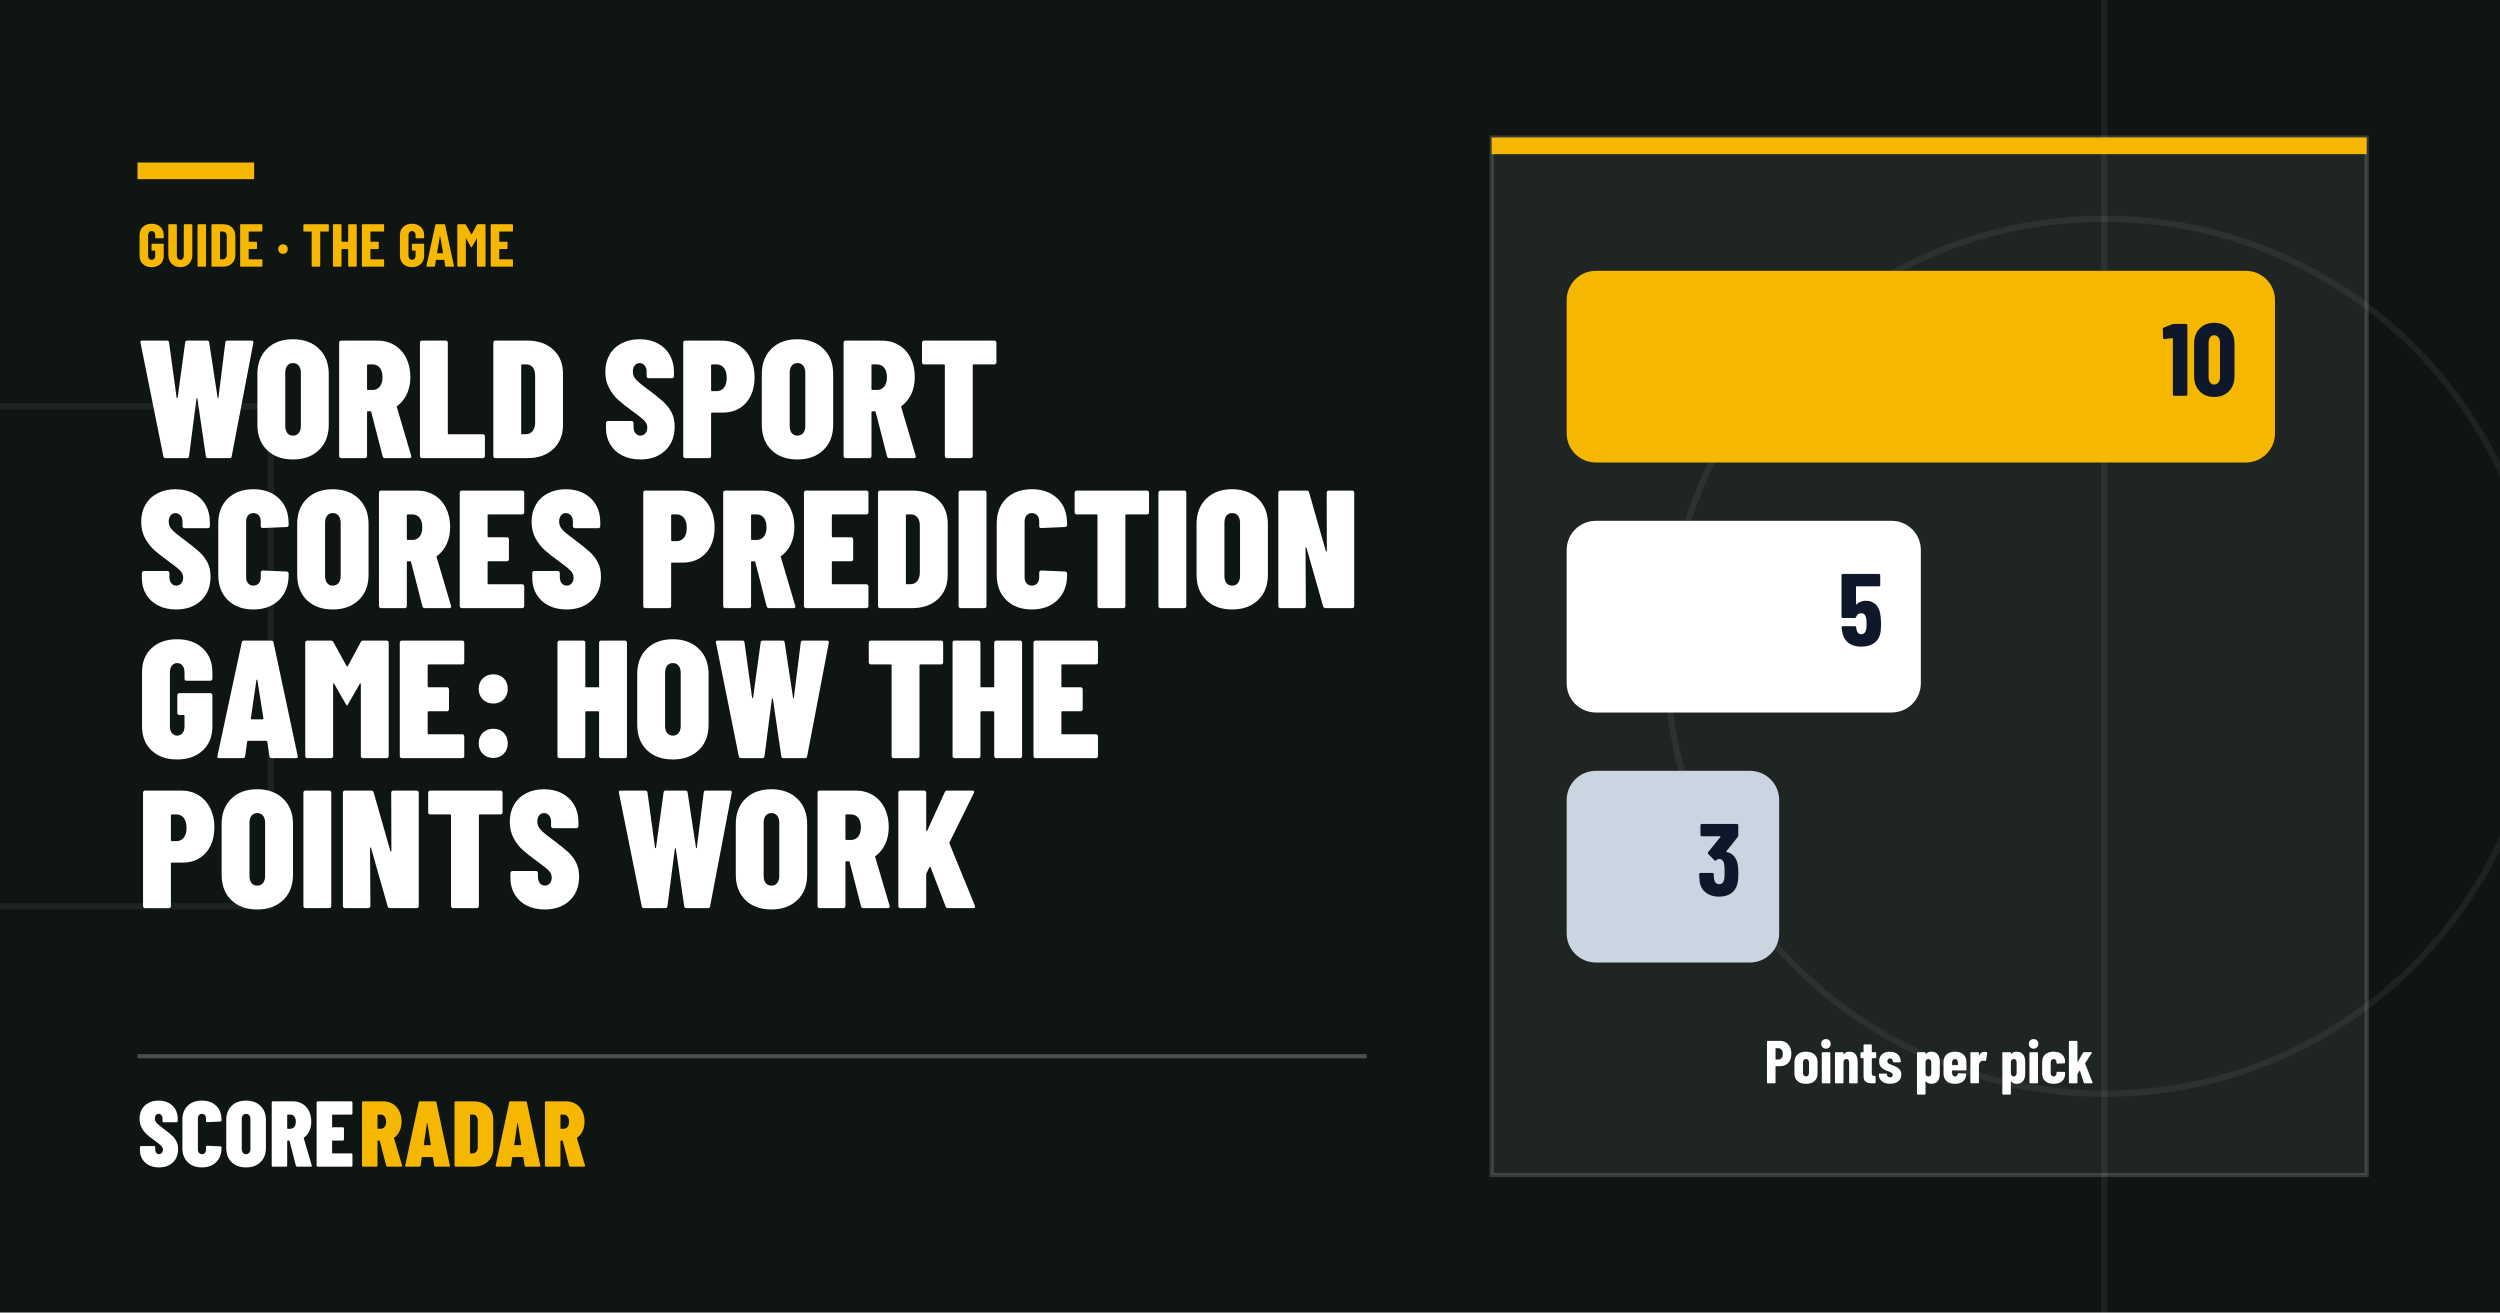
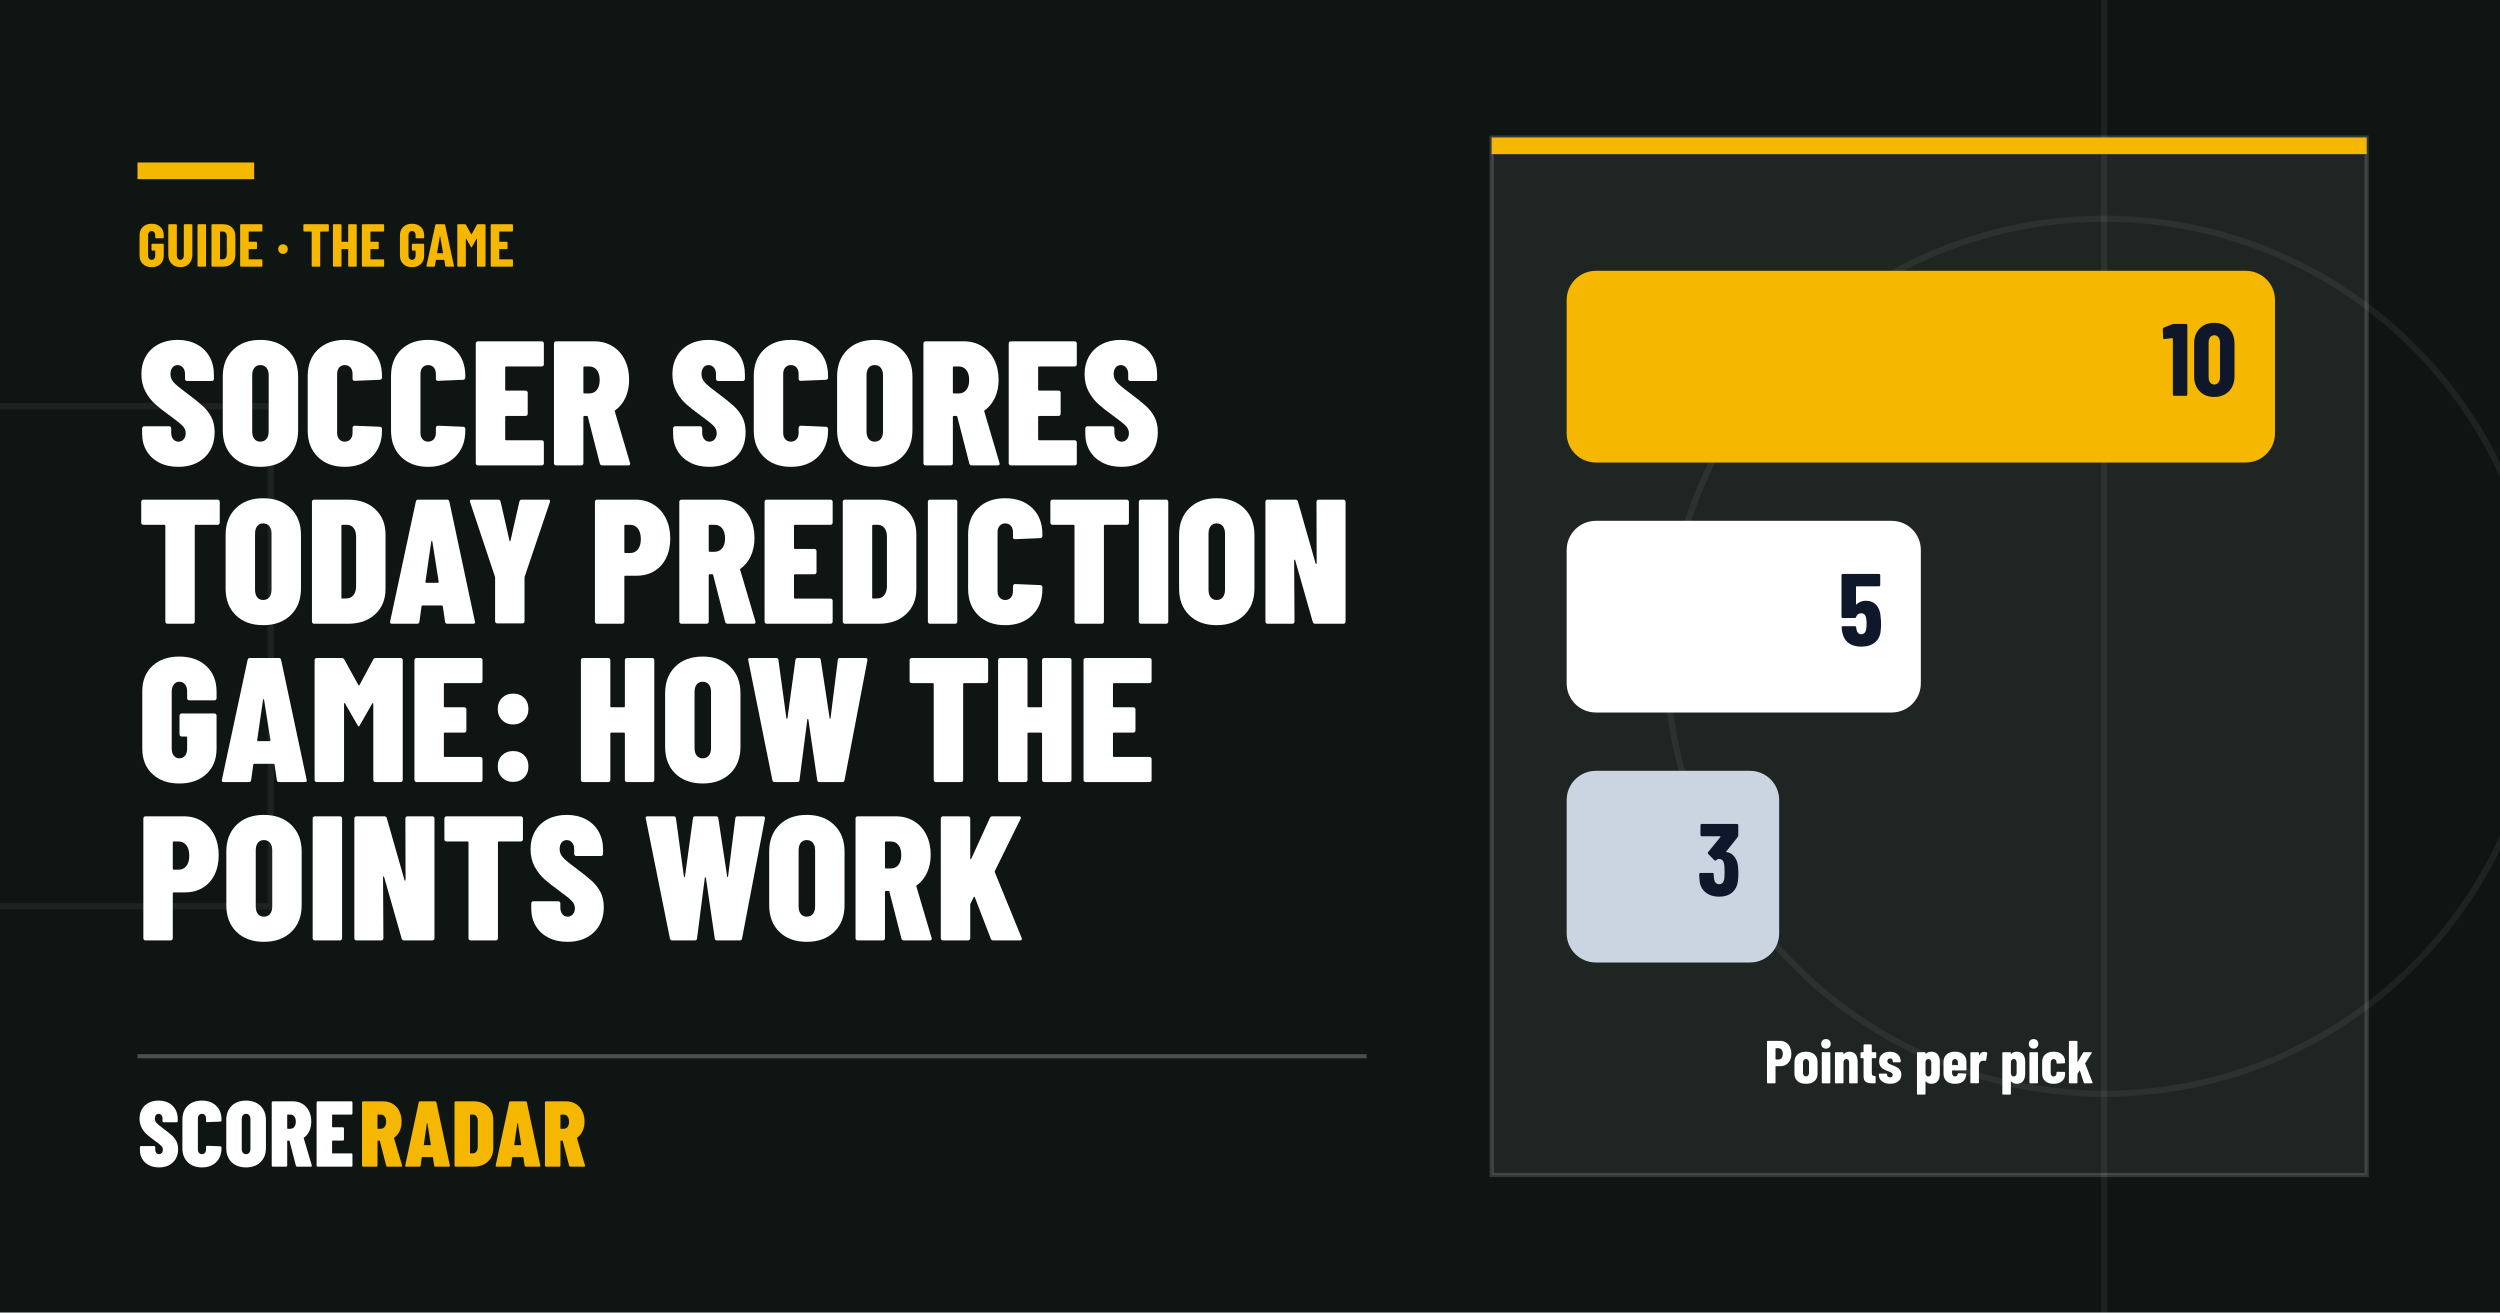
- <svg xmlns="http://www.w3.org/2000/svg" viewBox="0 0 1200 630" width="1200" height="630" role="img" aria-label="World Sport Scores Prediction Game: How the Points Work">
+ <svg xmlns="http://www.w3.org/2000/svg" viewBox="0 0 1200 630" width="1200" height="630" role="img" aria-label="Soccer Scores Today Prediction Game: How the Points Work">
  <defs>
    <path id="g2" d="M226 11Q138 11 84-44.5Q30-100 30-191L30-191L30-509Q30-600 84-655.5Q138-711 226-711L226-711Q284-711 329-686Q374-661 398.5-615Q423-569 423-509L423-509L423-191Q423-131 398.5-85Q374-39 329-14Q284 11 226 11L226 11ZM226-110Q251-110 266.5-130Q282-150 282-183L282-183L282-517Q282-550 266.5-570Q251-590 226-590L226-590Q201-590 186-570Q171-550 171-517L171-517L171-183Q171-150 186-130Q201-110 226-110L226-110Z" />
    <path id="g3" d="M278-522Q347-522 382.5-477.5Q418-433 418-355L418-355L418-160Q418-79 382-35.5Q346 8 278 8L278 8Q256 8 232-0.5Q208-9 188-31L188-31Q186-34 184-33Q182-32 182-29L182-29L182 174Q182 179 178.5 182.5Q175 186 170 186L170 186L53 186Q48 186 44.5 182.5Q41 179 41 174L41 174L41-502Q41-507 44.5-510.5Q48-514 53-514L53-514L170-514Q175-514 178.5-510.5Q182-507 182-502L182-502L182-486Q182-484 184-484L184-484Q188-484 192-489L192-489Q226-522 278-522L278-522ZM277-344Q277-370 264-386Q251-402 229-402L229-402Q208-402 195-386Q182-370 182-344L182-344L182-171Q182-145 195-129Q208-113 229-113L229-113Q251-113 264-129Q277-145 277-171L277-171L277-344Z" />
    <path id="g4" d="M221 8Q132 8 81.5-37Q31-82 31-160L31-160L31-354Q31-430 82-476Q133-522 221-522L221-522Q310-522 361-476Q412-430 412-354L412-354L412-160Q412-82 361.5-37Q311 8 221 8L221 8ZM221-114Q243-114 257-130Q271-146 271-171L271-171L271-344Q271-369 257-385Q243-401 221-401L221-401Q199-401 185.5-385Q172-369 172-344L172-344L172-171Q172-146 185.5-130Q199-114 221-114L221-114Z" />
    <path id="g5" d="M109-572Q75-572 52.5-594.5Q30-617 30-651L30-651Q30-686 52-708Q74-730 109-730L109-730Q144-730 165.5-708Q187-686 187-651L187-651Q187-617 165-594.5Q143-572 109-572L109-572ZM52 0Q47 0 43.5-3.5Q40-7 40-12L40-12L40-502Q40-507 43.5-510.5Q47-514 52-514L52-514L169-514Q174-514 177.5-510.5Q181-507 181-502L181-502L181-12Q181-7 177.5-3.5Q174 0 169 0L169 0L52 0Z" />
    <path id="g6" d="M277-522Q345-522 379-477Q413-432 413-351L413-351L413-12Q413-7 409.5-3.5Q406 0 401 0L401 0L284 0Q279 0 275.5-3.5Q272-7 272-12L272-12L272-340Q272-369 260.5-385Q249-401 227-401L227-401Q204-401 191.5-384.5Q179-368 179-338L179-338L179-12Q179-7 175.5-3.5Q172 0 167 0L167 0L50 0Q45 0 41.5-3.5Q38-7 38-12L38-12L38-502Q38-507 41.5-510.5Q45-514 50-514L50-514L167-514Q172-514 175.5-510.5Q179-507 179-502L179-502L179-483Q179-480 181.5-480Q184-480 188-484L188-484Q220-522 277-522L277-522Z" />
    <path id="g7" d="M272-427Q272-422 268.5-418.5Q265-415 260-415L260-415L204-415Q199-415 199-410L199-410L199-172Q199-143 210-132Q221-121 243-122L243-122L250-122Q255-122 258.5-118.5Q262-115 262-110L262-110L262-12Q262-7 258.5-3.5Q255 0 250 0L250 0L210 0Q137 0 100-24.5Q63-49 63-118L63-118L63-410Q63-415 58-415L58-415L25-415Q20-415 16.5-418.5Q13-422 13-427L13-427L13-502Q13-507 16.5-510.5Q20-514 25-514L25-514L58-514Q63-514 63-519L63-519L63-630Q63-635 66.5-638.5Q70-642 75-642L75-642L187-642Q192-642 195.5-638.5Q199-635 199-630L199-630L199-519Q199-514 204-514L204-514L260-514Q265-514 268.5-510.5Q272-507 272-502L272-502L272-427Z" />
    <path id="g8" d="M210 7Q125 7 74.5-33.5Q24-74 24-142L24-142L24-149Q24-154 27.5-157.5Q31-161 36-161L36-161L146-161Q151-161 154.5-157.5Q158-154 158-149L158-149L158-146Q158-125 173-111.5Q188-98 210-98L210-98Q230-98 241.5-109.5Q253-121 253-139L253-139Q253-161 234-173.5Q215-186 191.5-194.5Q168-203 159-206L159-206Q104-226 66.5-261.5Q29-297 29-364L29-364Q29-437 77-479Q125-521 205-521L205-521Q288-521 336.5-477Q385-433 385-358L385-358Q385-353 381.5-349.5Q378-346 373-346L373-346L266-346Q261-346 257.5-349.5Q254-353 254-358L254-358L254-366Q254-386 241.5-398.5Q229-411 209-411L209-411Q188-411 176-397.5Q164-384 164-366L164-366Q164-342 184.5-328.5Q205-315 247-299L247-299Q290-283 320.5-266.5Q351-250 373-219.5Q395-189 395-143L395-143Q395-74 344.5-33.5Q294 7 210 7L210 7Z" />
    <path id="g13" d="M233 8Q143 8 88.5-43.5Q34-95 34-181L34-181L34-519Q34-605 88.5-656.5Q143-708 233-708L233-708Q323-708 378-656Q433-604 433-518L433-518L433-480Q433-475 429.5-471.5Q426-468 421-468L421-468L304-468Q299-468 295.5-471.5Q292-475 292-480L292-480L292-520Q292-550 276-568.5Q260-587 233-587L233-587Q207-587 191-568.5Q175-550 175-520L175-520L175-180Q175-150 191-131.5Q207-113 233-113L233-113Q260-113 276-131.5Q292-150 292-180L292-180L292-260Q292-265 287-265L287-265L243-265Q238-265 234.5-268.5Q231-272 231-277L231-277L231-366Q231-371 234.5-374.5Q238-378 243-378L243-378L421-378Q426-378 429.5-374.5Q433-371 433-366L433-366L433-181Q433-95 378-43.5Q323 8 233 8L233 8Z" />
    <path id="g14" d="M240 8Q150 8 95.5-48.5Q41-105 41-199L41-199L41-688Q41-693 44.5-696.5Q48-700 53-700L53-700L170-700Q175-700 178.5-696.5Q182-693 182-688L182-688L182-185Q182-153 198-133Q214-113 240-113L240-113Q266-113 281.5-133Q297-153 297-185L297-185L297-688Q297-693 300.5-696.5Q304-700 309-700L309-700L426-700Q431-700 434.5-696.5Q438-693 438-688L438-688L438-199Q438-105 383.5-48.5Q329 8 240 8L240 8Z" />
    <path id="g15" d="M56 0Q51 0 47.5-3.5Q44-7 44-12L44-12L44-688Q44-693 47.5-696.5Q51-700 56-700L56-700L173-700Q178-700 181.5-696.5Q185-693 185-688L185-688L185-12Q185-7 181.5-3.5Q178 0 173 0L173 0L56 0Z" />
    <path id="g16" d="M56 0Q51 0 47.5-3.5Q44-7 44-12L44-12L44-688Q44-693 47.5-696.5Q51-700 56-700L56-700L237-700Q328-700 383-647Q438-594 438-506L438-506L438-194Q438-106 383-53Q328 0 237 0L237 0L56 0ZM185-126Q185-121 190-121L190-121L235-122Q262-123 279-145Q296-167 297-203L297-203L297-497Q297-535 280-557Q263-579 234-579L234-579L190-579Q185-579 185-574L185-574L185-126Z" />
    <path id="g17" d="M411-591Q411-586 407.5-582.5Q404-579 399-579L399-579L190-579Q185-579 185-574L185-574L185-416Q185-411 190-411L190-411L310-411Q315-411 318.5-407.5Q322-404 322-399L322-399L322-302Q322-297 318.5-293.5Q315-290 310-290L310-290L190-290Q185-290 185-285L185-285L185-126Q185-121 190-121L190-121L399-121Q404-121 407.5-117.5Q411-114 411-109L411-109L411-12Q411-7 407.5-3.5Q404 0 399 0L399 0L56 0Q51 0 47.5-3.5Q44-7 44-12L44-12L44-688Q44-693 47.5-696.5Q51-700 56-700L56-700L399-700Q404-700 407.5-696.5Q411-693 411-688L411-688L411-591Z" />
    <path id="g18" d="M113-211Q79-211 56.5-233.5Q34-256 34-290L34-290Q34-325 56-347Q78-369 113-369L113-369Q148-369 170-347Q192-325 192-290L192-290Q192-256 169.5-233.5Q147-211 113-211L113-211Z" />
    <path id="g20" d="M338 0Q326 0 325-11L325-11L309-107Q309-112 303-112L303-112L176-112Q170-112 170-107L170-107L154-11Q153 0 141 0L141 0L24 0Q11 0 14-13L14-13L161-689Q163-700 174-700L174-700L309-700Q320-700 322-689L322-689L468-13L469-9Q469 0 458 0L458 0L338 0ZM190-226Q190-221 194-221L194-221L284-221Q289-221 288-226L288-226L241-499Q240-502 238-502Q236-502 235-499L235-499L190-226Z" />
    <path id="g21" d="M432-700Q437-700 440.5-696.5Q444-693 444-688L444-688L444-591Q444-586 440.5-582.5Q437-579 432-579L432-579L307-579Q302-579 302-574L302-574L302-12Q302-7 298.5-3.5Q295 0 290 0L290 0L173 0Q168 0 164.5-3.5Q161-7 161-12L161-12L161-574Q161-579 156-579L156-579L36-579Q31-579 27.5-582.5Q24-586 24-591L24-591L24-688Q24-693 27.5-696.5Q31-700 36-700L36-700L432-700Z" />
    <path id="g24" d="M419-570Q419-565 415.5-561.5Q412-558 407-558L407-558L206-558Q201-558 201-553L201-553L201-427Q201-422 206-422L206-422L316-422Q321-422 324.5-418.5Q328-415 328-410L328-410L328-291Q328-286 324.5-282.5Q321-279 316-279L316-279L206-279Q201-279 201-274L201-274L201-147Q201-142 206-142L206-142L407-142Q412-142 415.5-138.5Q419-135 419-130L419-130L419-12Q419-7 415.5-3.5Q412 0 407 0L407 0L47 0Q42 0 38.5-3.5Q35-7 35-12L35-12L35-688Q35-693 38.5-696.5Q42-700 47-700L47-700L407-700Q412-700 415.5-696.5Q419-693 419-688L419-688L419-570Z" />
-     <path id="g25" d="M47 0Q42 0 38.5-3.5Q35-7 35-12L35-12L35-688Q35-693 38.5-696.5Q42-700 47-700L47-700L189-700Q194-700 197.5-696.5Q201-693 201-688L201-688L201-147Q201-142 206-142L206-142L410-142Q415-142 418.5-138.5Q422-135 422-130L422-130L422-12Q422-7 418.5-3.5Q415 0 410 0L410 0L47 0Z" />
    <path id="g26" d="M239 8Q142 8 84.5-48Q27-104 27-199L27-199L27-501Q27-595 84.5-651.5Q142-708 239-708L239-708Q335-708 393.5-651.5Q452-595 452-501L452-501L452-199Q452-104 393.5-48Q335 8 239 8L239 8ZM239-134Q261-134 273.5-149.5Q286-165 286-192L286-192L286-508Q286-535 273.5-550.5Q261-566 239-566L239-566Q217-566 205-550.5Q193-535 193-508L193-508L193-192Q193-165 205-149.5Q217-134 239-134L239-134Z" />
    <path id="g27" d="M308 0Q297 0 294-10L294-10L226-275Q225-279 221-279L221-279L206-279Q201-279 201-274L201-274L201-12Q201-7 197.5-3.5Q194 0 189 0L189 0L47 0Q42 0 38.5-3.5Q35-7 35-12L35-12L35-688Q35-693 38.5-696.5Q42-700 47-700L47-700L262-700Q320-700 365-672.5Q410-645 434.5-595.5Q459-546 459-483L459-483Q459-427 438.5-382.5Q418-338 381-311L381-311Q379-310 378-308.5Q377-307 378-305L378-305L464-14L465-10Q465 0 454 0L454 0L308 0ZM206-558Q201-558 201-553L201-553L201-411Q201-406 206-406L206-406L234-406Q261-406 277-426Q293-446 293-481L293-481Q293-518 277-538Q261-558 234-558L234-558L206-558Z" />
    <path id="g28" d="M338 0Q326 0 325-11L325-11L312-98Q312-103 306-103L306-103L198-103Q192-103 192-98L192-98L180-11Q179 0 167 0L167 0L25 0Q12 0 15-13L15-13L160-689Q162-700 173-700L173-700L336-700Q347-700 349-689L349-689L493-13L494-9Q494 0 483 0L483 0L338 0ZM214-236Q214-231 218-231L218-231L285-231Q289-231 289-236L289-236L253-464Q252-468 250-468Q248-468 247-464L247-464L214-236Z" />
    <path id="g29" d="M452-700Q457-700 460.5-696.5Q464-693 464-688L464-688L464-570Q464-565 460.5-561.5Q457-558 452-558L452-558L328-558Q323-558 323-553L323-553L323-12Q323-7 319.5-3.5Q316 0 311 0L311 0L169 0Q164 0 160.5-3.5Q157-7 157-12L157-12L157-553Q157-558 152-558L152-558L33-558Q28-558 24.5-561.5Q21-565 21-570L21-570L21-688Q21-693 24.5-696.5Q28-700 33-700L33-700L452-700Z" />
    <path id="g30" d="M47 0Q42 0 38.5-3.5Q35-7 35-12L35-12L35-688Q35-693 38.5-696.5Q42-700 47-700L47-700L189-700Q194-700 197.5-696.5Q201-693 201-688L201-688L201-12Q201-7 197.5-3.5Q194 0 189 0L189 0L47 0Z" />
    <path id="g31" d="M323-688Q323-693 326.5-696.5Q330-700 335-700L335-700L475-700Q480-700 483.5-696.5Q487-693 487-688L487-688L487-12Q487-7 483.5-3.5Q480 0 475 0L475 0L316 0Q305 0 302-10L302-10L203-358Q202-361 199.5-361.5Q197-362 197-358L197-358L199-12Q199-7 195.5-3.5Q192 0 187 0L187 0L47 0Q42 0 38.5-3.5Q35-7 35-12L35-12L35-688Q35-693 38.5-696.5Q42-700 47-700L47-700L204-700Q215-700 218-690L218-690L318-340Q319-337 321.5-337Q324-337 324-341L324-341L323-688Z" />
    <path id="g32" d="M236 8Q141 8 84-45.5Q27-99 27-189L27-189L27-512Q27-602 84-655Q141-708 236-708L236-708Q331-708 388.5-654Q446-600 446-510L446-510L446-473Q446-468 442.5-464.5Q439-461 434-461L434-461L292-461Q287-461 283.5-464.5Q280-468 280-473L280-473L280-512Q280-536 268-551Q256-566 236-566L236-566Q217-566 205-551Q193-536 193-512L193-512L193-188Q193-164 205-149Q217-134 236-134L236-134Q256-134 268-149Q280-164 280-188L280-188L280-252Q280-257 275-257L275-257L249-257Q244-257 240.5-260.5Q237-264 237-269L237-269L237-375Q237-380 240.5-383.5Q244-387 249-387L249-387L434-387Q439-387 442.5-383.5Q446-380 446-375L446-375L446-189Q446-99 388.5-45.5Q331 8 236 8L236 8Z" />
    <path id="g33" d="M230 8Q169 8 123-15.5Q77-39 51.5-81.5Q26-124 26-178L26-178L26-209Q26-214 29.5-217.5Q33-221 38-221L38-221L178-221Q183-221 186.5-217.5Q190-214 190-209L190-209L190-186Q190-162 201.5-148Q213-134 231-134L231-134Q249-134 260.5-147.5Q272-161 272-182L272-182Q272-205 254-223.5Q236-242 182-281L182-281Q132-317 100-345.5Q68-374 45-416.5Q22-459 22-515L22-515Q22-572 47.5-616Q73-660 119.5-684Q166-708 226-708L226-708Q287-708 333.5-683.5Q380-659 405.5-614.5Q431-570 431-512L431-512L431-488Q431-483 427.5-479.5Q424-476 419-476L419-476L280-476Q275-476 271.5-479.5Q268-483 268-488L268-488L268-516Q268-538 256-552Q244-566 226-566L226-566Q208-566 197-552Q186-538 186-515L186-515Q186-490 203-470Q220-450 272-412L272-412Q335-365 367-336Q399-307 417-271.5Q435-236 435-188L435-188Q435-98 378.5-45Q322 8 230 8L230 8Z" />
    <path id="g36" d="M151-325Q113-325 88.5-349.5Q64-374 64-412L64-412Q64-451 88.5-475Q113-499 151-499L151-499Q189-499 213-475Q237-451 237-412L237-412Q237-374 212.5-349.5Q188-325 151-325L151-325ZM151-1Q113-1 88.5-25.5Q64-50 64-88L64-88Q64-127 88.5-151Q113-175 151-175L151-175Q189-175 213-151Q237-127 237-88L237-88Q237-50 212.5-25.5Q188-1 151-1L151-1Z" />
    <path id="g37" d="M283-688Q283-693 286.5-696.5Q290-700 295-700L295-700L437-700Q442-700 445.5-696.5Q449-693 449-688L449-688L449-12Q449-7 445.5-3.5Q442 0 437 0L437 0L295 0Q290 0 286.5-3.5Q283-7 283-12L283-12L283-274Q283-279 278-279L278-279L206-279Q201-279 201-274L201-274L201-12Q201-7 197.5-3.5Q194 0 189 0L189 0L47 0Q42 0 38.5-3.5Q35-7 35-12L35-12L35-688Q35-693 38.5-696.5Q42-700 47-700L47-700L189-700Q194-700 197.5-696.5Q201-693 201-688L201-688L201-427Q201-422 206-422L206-422L278-422Q283-422 283-427L283-427L283-688Z" />
    <path id="g38" d="M167 0Q156 0 154-11L154-11L18-687L17-691Q17-700 28-700L28-700L175-700Q187-700 188-689L188-689L233-360Q234-357 236-357Q238-357 239-360L239-360L284-689Q285-700 297-700L297-700L414-700Q426-700 427-689L427-689L477-360Q478-357 480-357Q482-357 482-360L482-360L523-689Q524-700 535-700L535-700L679-700Q692-700 690-687L690-687L561-11Q560 0 548 0L548 0L420 0Q408 0 407-11L407-11L357-353Q356-356 353.5-356Q351-356 351-353L351-353L307-11Q306 0 295 0L295 0L167 0Z" />
+     <path id="g39" d="M174-2Q169-2 165.5-5.5Q162-9 162-14L162-14L162-260L161-266L21-686Q20-688 20-691L20-691Q20-700 30-700L30-700L180-700Q190-700 193-689L193-689L243-469Q244-465 246-465Q248-465 249-469L249-469L299-689Q302-700 312-700L312-700L462-700Q468-700 470.5-696.5Q473-693 471-686L471-686L329-266L328-260L328-14Q328-9 324.5-5.5Q321-2 316-2L316-2L174-2Z" />
    <path id="g40" d="M47 0Q42 0 38.5-3.5Q35-7 35-12L35-12L35-688Q35-693 38.5-696.5Q42-700 47-700L47-700L189-700Q194-700 197.5-696.5Q201-693 201-688L201-688L201-462Q201-458 203-458Q205-458 207-461L207-461L312-691Q316-700 326-700L326-700L476-700Q483-700 485.5-696.5Q488-693 485-686L485-686L340-392Q339-388 339-386L339-386L491-14Q492-12 492-8L492-8Q492 0 482 0L482 0L331 0Q320 0 317-9L317-9L227-243Q226-246 224-246Q222-246 220-243L220-243L202-207Q201-205 201-201L201-201L201-12Q201-7 197.5-3.5Q194 0 189 0L189 0L47 0Z" />
    <path id="g41" d="M236 8Q141 8 84-48Q27-104 27-197L27-197L27-504Q27-598 84-653Q141-708 236-708L236-708Q331-708 388.5-653Q446-598 446-504L446-504L446-495Q446-490 442.5-486.5Q439-483 434-483L434-483L292-477Q280-477 280-489L280-489L280-516Q280-539 268-552.5Q256-566 236-566L236-566Q217-566 205-552.5Q193-539 193-516L193-516L193-183Q193-161 205-147.5Q217-134 236-134L236-134Q256-134 268-147.5Q280-161 280-183L280-183L280-212Q280-217 283.5-220.5Q287-224 292-224L292-224L434-218Q439-218 442.5-214.5Q446-211 446-206L446-206L446-197Q446-104 388.5-48Q331 8 236 8L236 8Z" />
    <path id="g42" d="M47 0Q42 0 38.5-3.5Q35-7 35-12L35-12L35-688Q35-693 38.5-696.5Q42-700 47-700L47-700L238-700Q334-700 392-646Q450-592 450-503L450-503L450-197Q450-108 392-54Q334 0 238 0L238 0L47 0ZM201-147Q201-142 206-142L206-142L234-143Q255-144 269-161.5Q283-179 284-208L284-208L284-492Q284-522 270-540Q256-558 233-558L233-558L206-558Q201-558 201-553L201-553L201-147Z" />
    <path id="g56" d="M268-520Q295-520 310-510L310-510Q318-505 316-495L316-495L297-378Q296-367 283-370L283-370Q272-374 256-374L256-374Q241-374 230-370L230-370Q207-366 193-342.5Q179-319 179-288L179-288L179-13Q179-8 175.5-4.5Q172-1 167-1L167-1L50-1Q45-1 41.5-4.5Q38-8 38-13L38-13L38-502Q38-507 41.5-510.5Q45-514 50-514L50-514L167-514Q172-514 175.5-510.5Q179-507 179-502L179-502L179-463Q179-459 180.5-458.5Q182-458 184-461L184-461Q211-520 268-520L268-520Z" />
    <path id="g59" d="M412-280Q416-242 416-218L416-218Q416-185 413-155L413-155Q409-78 358.5-35Q308 8 223 8L223 8Q143 8 94-32Q45-72 35-151L35-151L32-179Q32-191 44-191L44-191L161-191Q173-191 174-179L174-179Q174-173 176-163L176-163Q185-113 223-113L223-113Q243-113 255.5-126.5Q268-140 272-164L272-164Q275-190 275-219L275-219Q275-240 271-270L271-270Q267-293 254.5-305Q242-317 223-317L223-317Q185-317 174-282L174-282Q171-271 161-271L161-271L43-271Q38-271 34.5-274.5Q31-278 31-283L31-283L31-688Q31-693 34.5-696.5Q38-700 43-700L43-700L396-700Q401-700 404.5-696.5Q408-693 408-688L408-688L408-591Q408-586 404.5-582.5Q401-579 396-579L396-579L177-579Q172-579 172-574L172-574L172-406Q172-403 174-402Q176-401 178-404L178-404Q195-421 218-430Q241-439 267-439L267-439Q331-439 369.5-397Q408-355 412-280L412-280Z" />
    <path id="g60" d="M100-697Q108-700 115-700L115-700L236-700Q241-700 244.5-696.5Q248-693 248-688L248-688L248-12Q248-7 244.5-3.5Q241 0 236 0L236 0L119 0Q114 0 110.5-3.5Q107-7 107-12L107-12L107-558Q107-562 102-562L102-562L25-553L23-553Q12-553 12-564L12-564L9-650Q9-660 18-664L18-664L100-697Z" />
    <path id="g95" d="M409-225Q409-220 405.5-216.5Q402-213 397-213L397-213L177-213Q172-213 172-208L172-208L172-171Q172-146 185.5-129.5Q199-113 220-113L220-113Q239-113 251-125.5Q263-138 267-157L267-157Q270-167 280-167L280-167L395-161Q400-161 403.5-157.5Q407-154 406-148L406-148Q399-71 352.5-31.5Q306 8 220 8L220 8Q131 8 81-36.5Q31-81 31-160L31-160L31-354Q31-430 81.5-476Q132-522 220-522L220-522Q308-522 358.5-476Q409-430 409-354L409-354L409-225ZM220-401Q199-401 185.5-385Q172-369 172-344L172-344L172-305Q172-300 177-300L177-300L263-300Q268-300 268-305L268-305L268-344Q268-369 254.5-385Q241-401 220-401L220-401Z" />
    <path id="g97" d="M220 8Q132 8 81.5-37Q31-82 31-160L31-160L31-354Q31-430 81.5-476Q132-522 220-522L220-522Q308-522 358.5-477Q409-432 409-360L409-360L409-342Q409-337 405.5-333.5Q402-330 397-330L397-330L280-325Q268-325 268-337L268-337L268-349Q268-371 254.5-386Q241-401 220-401L220-401Q198-401 185-385Q172-369 172-343L172-343L172-171Q172-145 185-129Q198-113 220-113L220-113Q241-113 254.5-128.5Q268-144 268-165L268-165L268-178Q268-183 271.5-186.5Q275-190 280-190L280-190L397-189Q402-189 405.5-185.5Q409-182 409-177L409-177L409-154Q409-80 358.5-36Q308 8 220 8L220 8Z" />
    <path id="g103" d="M295-688Q295-693 298.5-696.5Q302-700 307-700L307-700L424-700Q429-700 432.5-696.5Q436-693 436-688L436-688L436-12Q436-7 432.5-3.5Q429 0 424 0L424 0L307 0Q302 0 298.5-3.5Q295-7 295-12L295-12L295-285Q295-290 290-290L290-290L190-290Q185-290 185-285L185-285L185-12Q185-7 181.5-3.5Q178 0 173 0L173 0L56 0Q51 0 47.5-3.5Q44-7 44-12L44-12L44-688Q44-693 47.5-696.5Q51-700 56-700L56-700L173-700Q178-700 181.5-696.5Q185-693 185-688L185-688L185-416Q185-411 190-411L190-411L290-411Q295-411 295-416L295-416L295-688Z" />
    <path id="g120" d="M399-296Q404-258 404-222L404-222Q404-178 400-147L400-147Q392-75 344.5-33.5Q297 8 217 8L217 8Q134 8 82-36Q30-80 26-153L26-153Q23-180 23-211L23-211Q23-223 35-223L35-223L152-223Q164-223 164-211L164-211Q164-188 167-168L167-168Q170-142 183-127.5Q196-113 217-113L217-113Q237-113 250-127Q263-141 267-165L267-165Q270-200 270-237L270-237Q270-284 265-311L265-311Q261-334 248.5-346.5Q236-359 217-359L217-359Q202-359 187-346L187-346Q181-342 179-342L179-342Q175-342 170-347L170-347L110-408Q106-412 106-417L106-417Q106-421 109-425L109-425L230-574Q232-576 231-578Q230-580 227-580L227-580L47-580Q42-580 38.5-583.5Q35-587 35-592L35-592L35-688Q35-693 38.5-696.5Q42-700 47-700L47-700L391-700Q396-700 399.5-696.5Q403-693 403-688L403-688L403-588Q403-580 398-573L398-573L286-432Q285-430 285-428Q285-426 287-426L287-426Q331-422 361.5-386Q392-350 399-296L399-296Z" />
    <path id="g123" d="M364-692Q368-700 379-700L379-700L495-700Q500-700 503.5-696.5Q507-693 507-688L507-688L507-12Q507-7 503.5-3.5Q500 0 495 0L495 0L378 0Q373 0 369.5-3.5Q366-7 366-12L366-12L366-461Q366-465 364-465Q362-465 360-462L360-462L282-324Q277-316 274-316L274-316Q271-316 266-324L266-324L188-462Q186-465 184-465Q182-465 182-461L182-461L182-12Q182-7 178.5-3.5Q175 0 170 0L170 0L53 0Q48 0 44.5-3.5Q41-7 41-12L41-12L41-688Q41-693 44.5-696.5Q48-700 53-700L53-700L168-700Q178-700 183-692L183-692L272-533Q275-529 278-533L278-533L364-692Z" />
    <path id="g125" d="M361-692Q365-700 376-700L376-700L515-700Q520-700 523.5-696.5Q527-693 527-688L527-688L527-12Q527-7 523.5-3.5Q520 0 515 0L515 0L373 0Q368 0 364.5-3.5Q361-7 361-12L361-12L361-441Q361-445 359-445.5Q357-446 355-443L355-443L285-321Q281-313 279-313L279-313Q277-313 272-321L272-321L202-443Q200-446 198-446Q196-446 196-442L196-442L196-12Q196-7 192.5-3.5Q189 0 184 0L184 0L42 0Q37 0 33.5-3.5Q30-7 30-12L30-12L30-688Q30-693 33.5-696.5Q37-700 42-700L42-700L182-700Q192-700 197-692L197-692L277-547Q280-543 283-547L283-547L361-692Z" />
    <path id="g142" d="M257-701Q312-701 355-674Q398-647 421.5-598.5Q445-550 445-488L445-488Q445-395 395-339Q345-283 264-283L264-283L189-283Q184-283 184-278L184-278L184-12Q184-7 180.5-3.5Q177 0 172 0L172 0L55 0Q50 0 46.5-3.5Q43-7 43-12L43-12L43-689Q43-694 46.5-697.5Q50-701 55-701L55-701L257-701ZM233-393Q265-393 284.5-417.5Q304-442 304-485L304-485Q304-529 284.5-554Q265-579 233-579L233-579L189-579Q184-579 184-574L184-574L184-398Q184-393 189-393L189-393L233-393Z" />
    <path id="g144" d="M261-700Q319-700 363.5-672.5Q408-645 433-595Q458-545 458-481L458-481Q458-418 434.5-370.5Q411-323 368-297Q325-271 269-271L269-271L204-271Q199-271 199-266L199-266L199-12Q199-7 195.5-3.5Q192 0 187 0L187 0L45 0Q40 0 36.5-3.5Q33-7 33-12L33-12L33-688Q33-693 36.5-696.5Q40-700 45-700L45-700L261-700ZM232-399Q259-399 275.5-419.5Q292-440 292-477L292-477Q292-516 275.5-537Q259-558 232-558L232-558L204-558Q199-558 199-553L199-553L199-404Q199-399 204-399L204-399L232-399Z" />
    <path id="g157" d="M50 0Q45 0 41.5-3.5Q38-7 38-12L38-12L38-688Q38-693 41.5-696.5Q45-700 50-700L50-700L167-700Q172-700 175.5-696.5Q179-693 179-688L179-688L179-357Q179-353 181-352.5Q183-352 185-355L185-355L272-506Q276-514 287-514L287-514L407-514Q414-514 416.5-510Q419-506 415-500L415-500L307-332Q305-328 306-325L306-325L428-14Q429-12 429-9L429-9Q429 0 418 0L418 0L297 0Q287 0 284-10L284-10L220-208Q219-211 217-211.5Q215-212 214-209L214-209L181-157Q179-153 179-151L179-151L179-12Q179-7 175.5-3.5Q172 0 167 0L167 0L50 0Z" />
  </defs>
  <rect width="1200" height="630" fill="#0e1512" />
  <g fill="none" stroke="#fff" stroke-opacity="0.06" stroke-width="3">
    <circle cx="1010" cy="315" r="210" />
    <line x1="1010" y1="0" x2="1010" y2="630" />
    <rect x="-40" y="195" width="170" height="240" />
  </g>
  <rect x="66" y="78" width="56" height="8" fill="#f5b700" />
  <g fill="#f5b700" transform="translate(66 128) scale(0.0291)">
    <use href="#g13" x="0" />
    <use href="#g14" x="467" />
    <use href="#g15" x="946" />
    <use href="#g16" x="1176" />
    <use href="#g17" x="1649" />
    <use href="#g18" x="2287" />
    <use href="#g21" x="2712" />
    <use href="#g103" x="3180" />
    <use href="#g17" x="3657" />
    <use href="#g13" x="4295" />
    <use href="#g20" x="4752" />
    <use href="#g123" x="5234" />
    <use href="#g17" x="5782" />
  </g>
-   <g fill="#fff" transform="translate(66 219.9) scale(0.0806)">
-     <use href="#g38" x="0" />
-     <use href="#g26" x="687" />
-     <use href="#g27" x="1166" />
-     <use href="#g25" x="1647" />
-     <use href="#g42" x="2084" />
-     <use href="#g33" x="2764" />
-     <use href="#g144" x="3217" />
-     <use href="#g26" x="3691" />
-     <use href="#g27" x="4170" />
-     <use href="#g29" x="4651" />
+   <g fill="#fff" transform="translate(66 223.4) scale(0.0851)">
+     <use href="#g33" x="0" />
+     <use href="#g26" x="454" />
+     <use href="#g41" x="933" />
+     <use href="#g41" x="1403" />
+     <use href="#g24" x="1873" />
+     <use href="#g27" x="2314" />
+     <use href="#g33" x="2995" />
+     <use href="#g41" x="3449" />
+     <use href="#g26" x="3919" />
+     <use href="#g27" x="4398" />
+     <use href="#g24" x="4879" />
+     <use href="#g33" x="5320" />
  </g>
-   <g fill="#fff" transform="translate(66 291.9) scale(0.0806)">
-     <use href="#g33" x="0" />
-     <use href="#g41" x="454" />
-     <use href="#g26" x="924" />
-     <use href="#g27" x="1403" />
-     <use href="#g24" x="1884" />
-     <use href="#g33" x="2325" />
-     <use href="#g144" x="2979" />
-     <use href="#g27" x="3453" />
-     <use href="#g24" x="3934" />
-     <use href="#g42" x="4375" />
-     <use href="#g30" x="4855" />
-     <use href="#g41" x="5090" />
-     <use href="#g29" x="5560" />
-     <use href="#g30" x="6045" />
-     <use href="#g26" x="6280" />
-     <use href="#g31" x="6759" />
+   <g fill="#fff" transform="translate(66 299.4) scale(0.0851)">
+     <use href="#g29" x="0" />
+     <use href="#g26" x="470" />
+     <use href="#g42" x="949" />
+     <use href="#g28" x="1410" />
+     <use href="#g39" x="1855" />
+     <use href="#g144" x="2547" />
+     <use href="#g27" x="3021" />
+     <use href="#g24" x="3502" />
+     <use href="#g42" x="3943" />
+     <use href="#g30" x="4423" />
+     <use href="#g41" x="4658" />
+     <use href="#g29" x="5128" />
+     <use href="#g30" x="5613" />
+     <use href="#g26" x="5848" />
+     <use href="#g31" x="6327" />
  </g>
-   <g fill="#fff" transform="translate(66 363.9) scale(0.0806)">
+   <g fill="#fff" transform="translate(66 375.4) scale(0.0851)">
    <use href="#g32" x="0" />
    <use href="#g28" x="461" />
    <use href="#g125" x="969" />
    <use href="#g24" x="1527" />
    <use href="#g36" x="1968" />
    <use href="#g37" x="2466" />
    <use href="#g26" x="2949" />
    <use href="#g38" x="3427" />
    <use href="#g29" x="4334" />
    <use href="#g37" x="4819" />
    <use href="#g24" x="5301" />
  </g>
-   <g fill="#fff" transform="translate(66 435.9) scale(0.0806)">
+   <g fill="#fff" transform="translate(66 451.4) scale(0.0851)">
    <use href="#g144" x="0" />
    <use href="#g26" x="474" />
    <use href="#g30" x="953" />
    <use href="#g31" x="1188" />
    <use href="#g29" x="1710" />
    <use href="#g33" x="2195" />
    <use href="#g38" x="2849" />
    <use href="#g26" x="3536" />
    <use href="#g27" x="4015" />
    <use href="#g40" x="4496" />
  </g>
  <rect x="66" y="506" width="590" height="2" fill="#fff" fill-opacity="0.25" />
  <g fill="#fff" transform="translate(66 560) scale(0.0448)">
    <use href="#g33" x="0" />
    <use href="#g41" x="454" />
    <use href="#g26" x="924" />
    <use href="#g27" x="1403" />
    <use href="#g24" x="1884" />
  </g>
  <g fill="#f5b700" transform="translate(172.2 560) scale(0.0448)">
    <use href="#g27" x="0" />
    <use href="#g28" x="483" />
    <use href="#g42" x="991" />
    <use href="#g28" x="1452" />
    <use href="#g27" x="1960" />
  </g>
  <rect x="716" y="66" width="420" height="498" fill="#fff" fill-opacity="0.07" stroke="#fff" stroke-opacity="0.16" stroke-width="2" />
  <rect x="716" y="66" width="420" height="8" fill="#f5b700" />
  <rect x="752" y="130" width="340" height="92" rx="14" fill="#f5b700" />
  <g fill="#0f172a" transform="translate(1037.7 190) scale(0.0493)">
    <use href="#g60" x="0" />
    <use href="#g2" x="284" />
  </g>
  <rect x="752" y="250" width="170" height="92" rx="14" fill="#fff" />
  <g fill="#0f172a" transform="translate(882.4 310) scale(0.0493)">
    <use href="#g59" x="0" />
  </g>
  <rect x="752" y="370" width="102" height="92" rx="14" fill="#cbd5e1" />
  <g fill="#0f172a" transform="translate(814.5 430) scale(0.0493)">
    <use href="#g120" x="0" />
  </g>
  <g fill="#fff" transform="translate(846.9 520) scale(0.0291)">
    <use href="#g142" x="0" />
    <use href="#g4" x="465" />
    <use href="#g5" x="907" />
    <use href="#g6" x="1126" />
    <use href="#g7" x="1573" />
    <use href="#g8" x="1864" />
    <use href="#g3" x="2476" />
    <use href="#g95" x="2924" />
    <use href="#g56" x="3360" />
    <use href="#g3" x="3884" />
    <use href="#g5" x="4332" />
    <use href="#g97" x="4551" />
    <use href="#g157" x="4985" />
  </g>
</svg>
